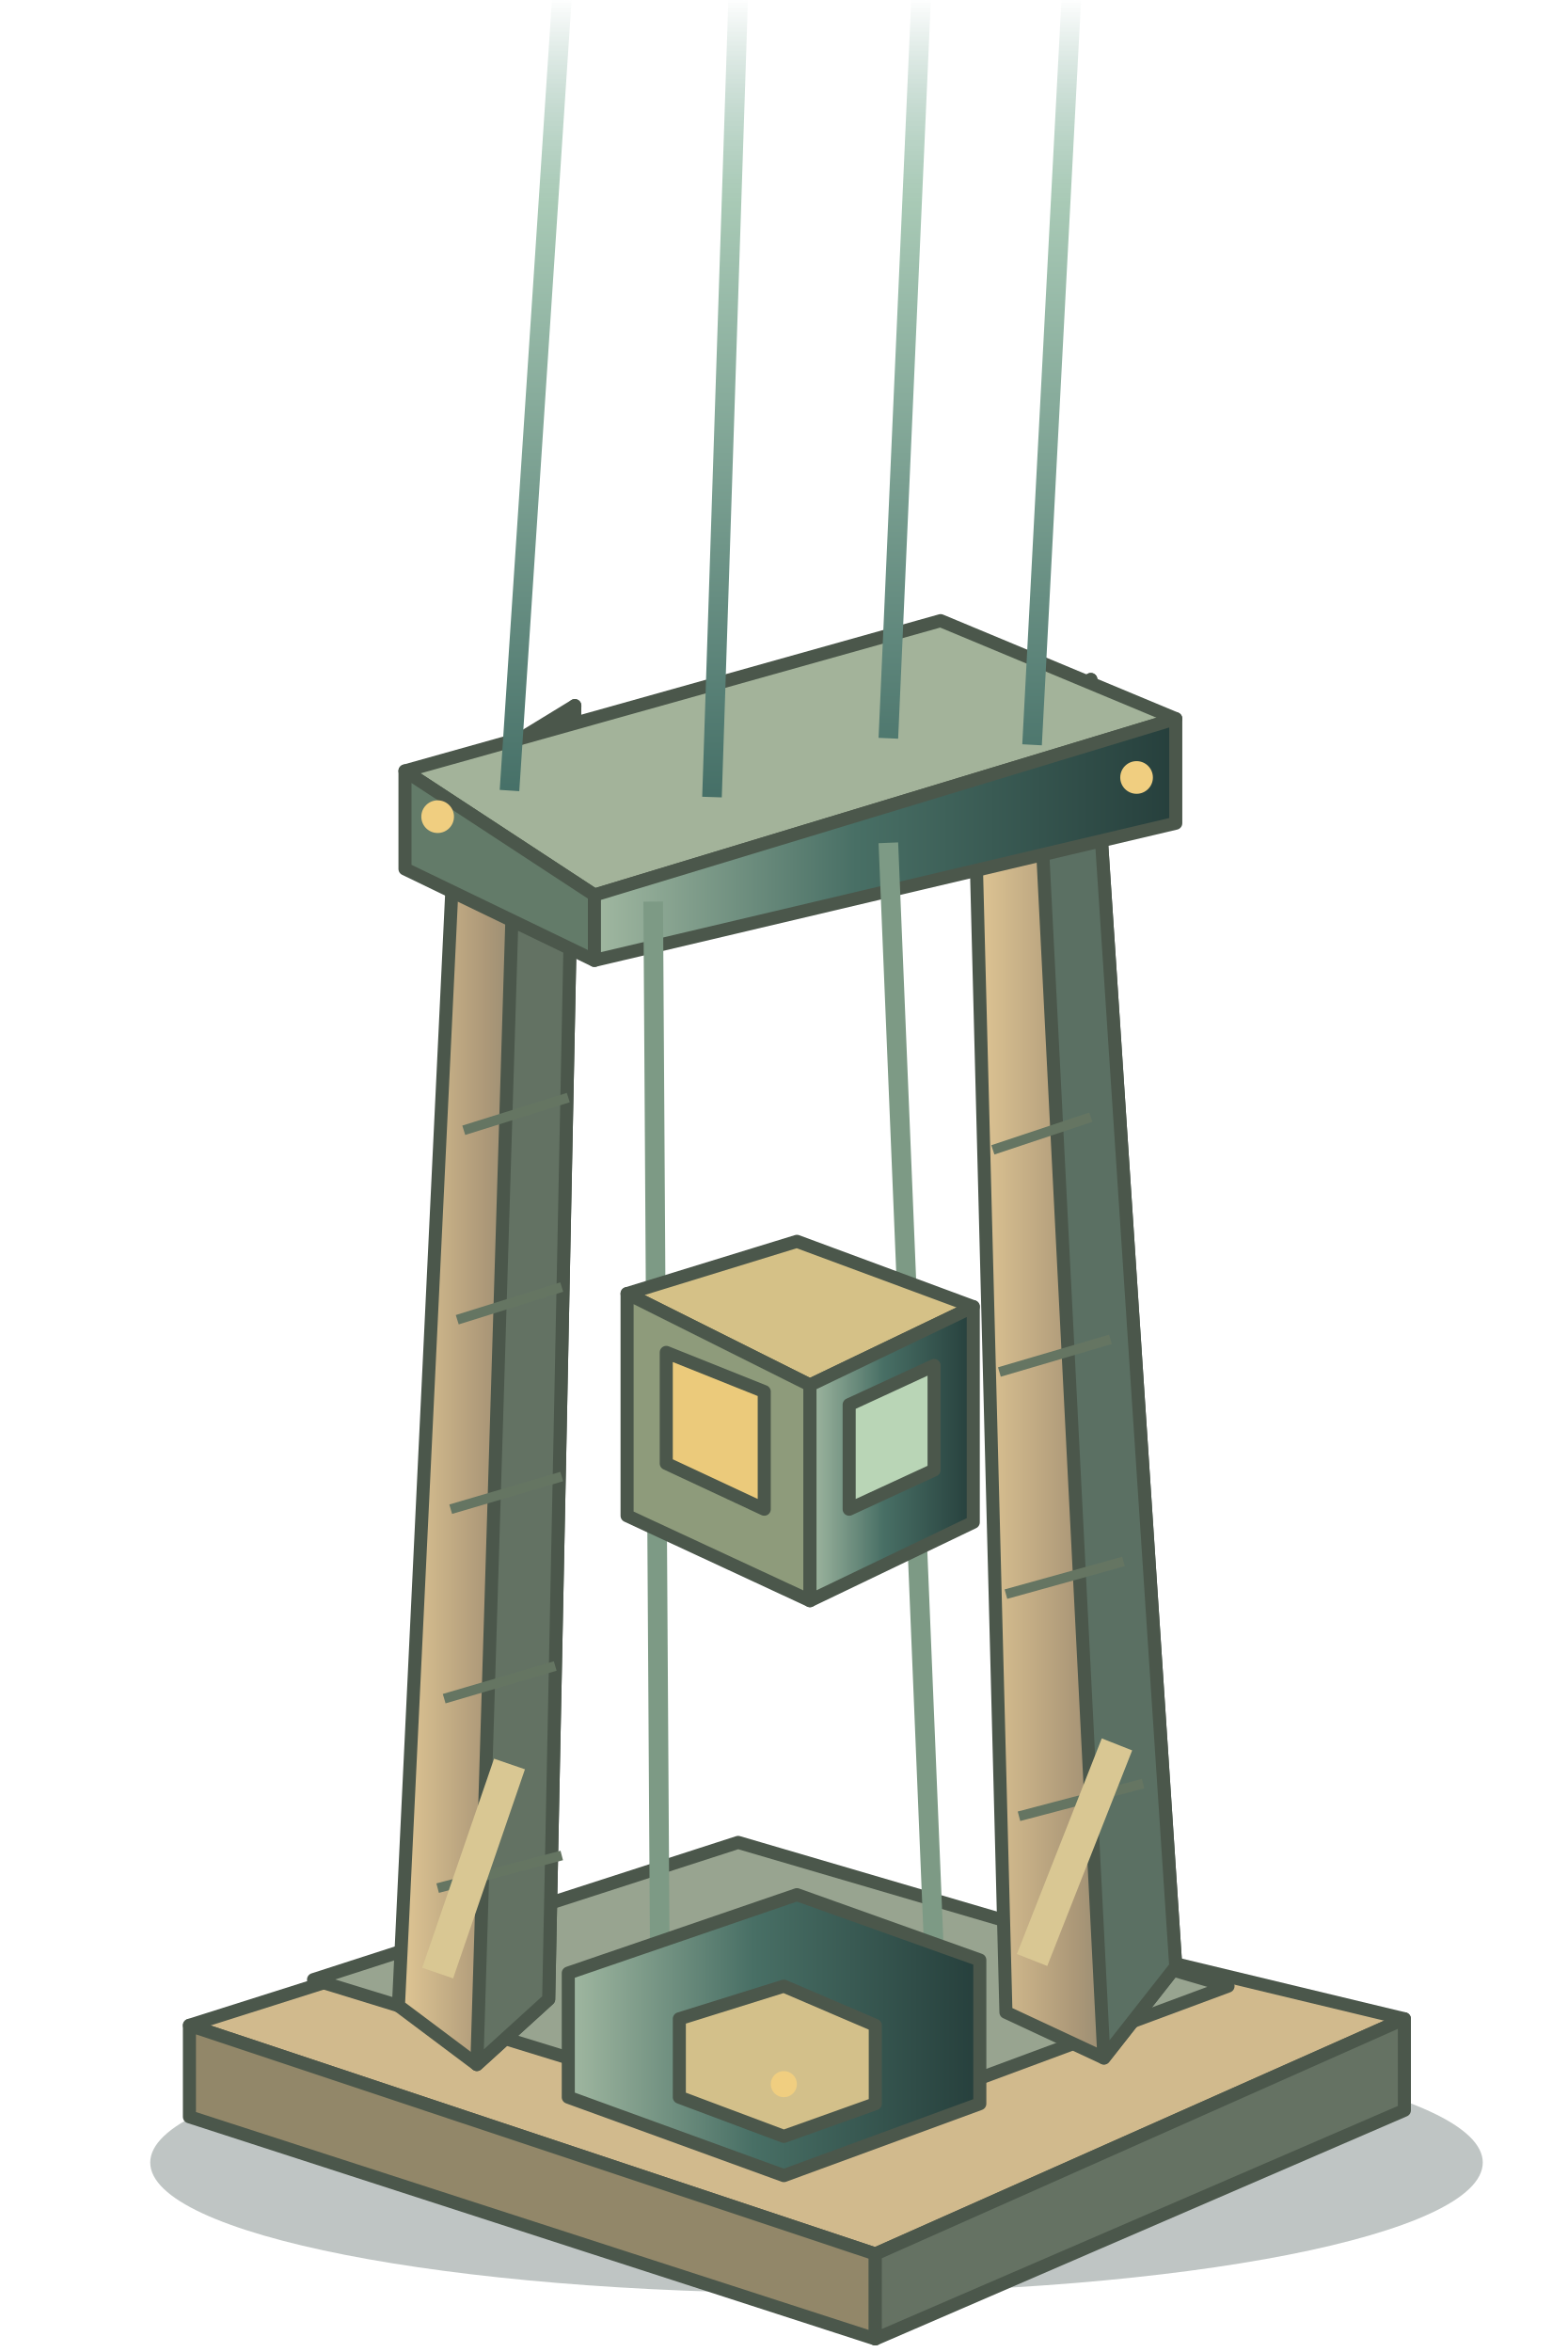
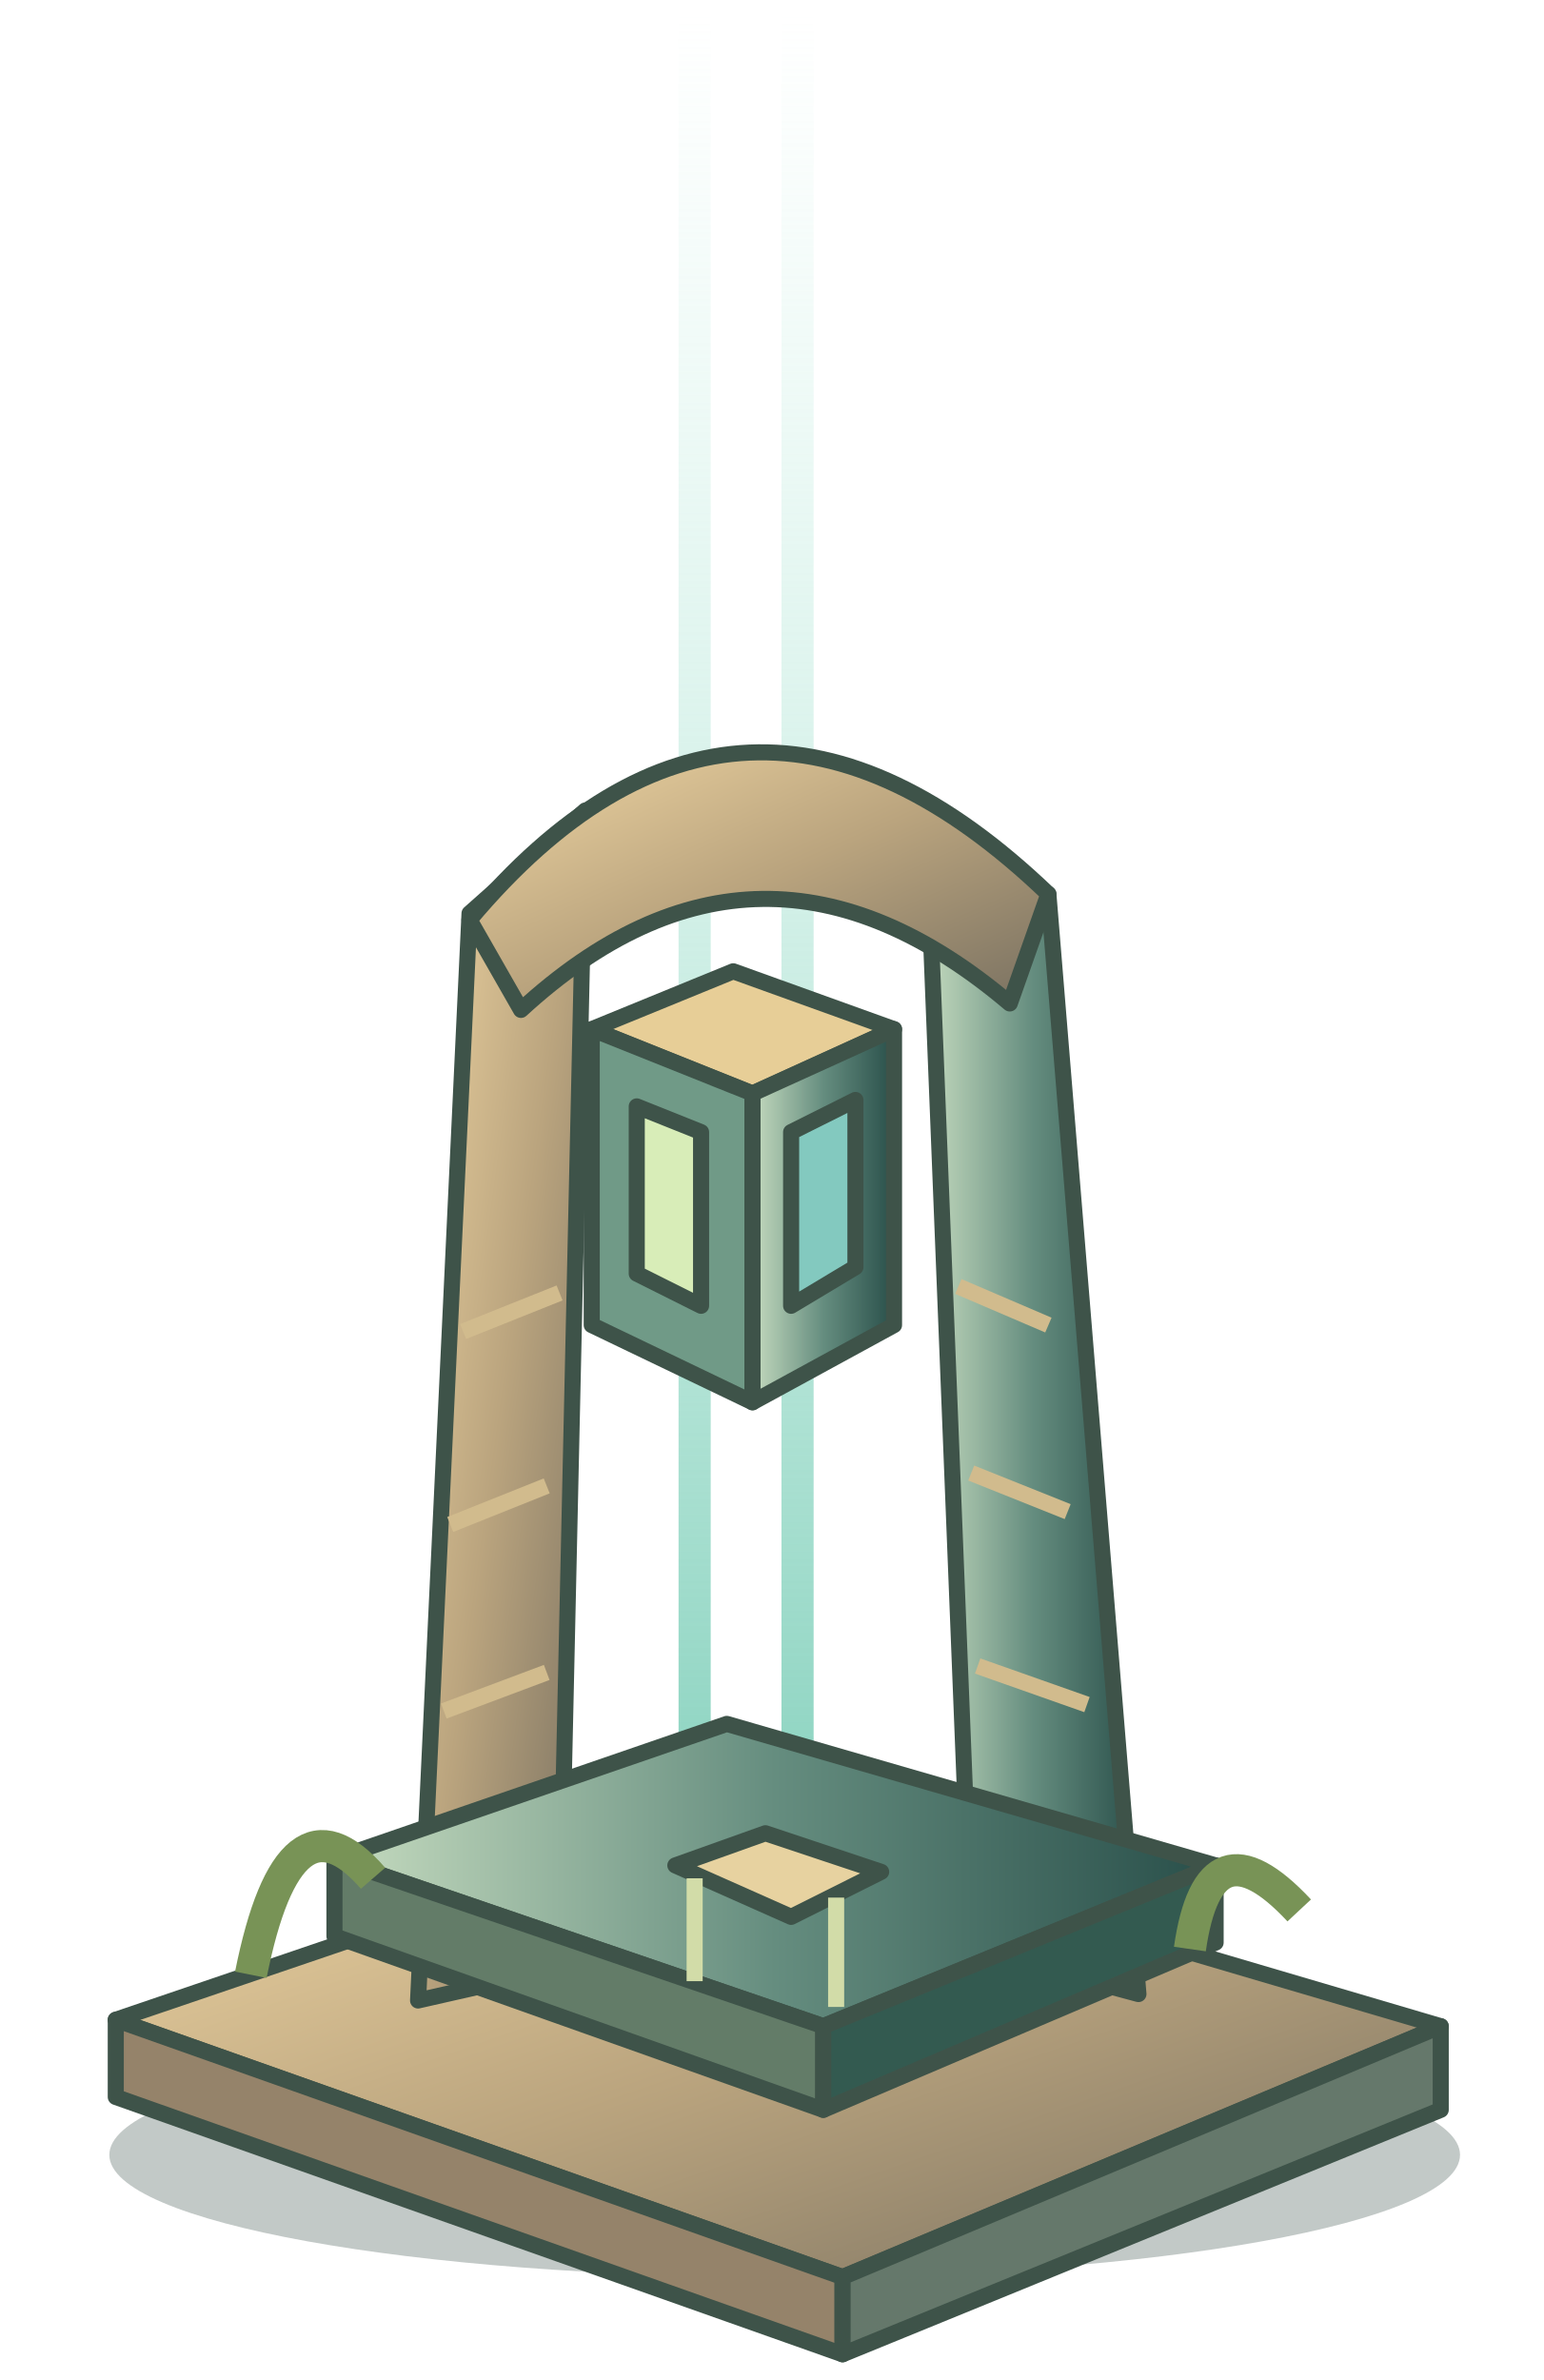
- <svg xmlns="http://www.w3.org/2000/svg" viewBox="0 0 240 360">
+ <svg xmlns="http://www.w3.org/2000/svg" viewBox="0 0 240 370">
  <defs>
-     <linearGradient id="stone">
-       <stop stop-color="#e1c795" />
-       <stop offset=".5" stop-color="#ac9878" />
-       <stop offset="1" stop-color="#6e756a" />
+     <linearGradient id="stone" x2="1" y2="1">
+       <stop stop-color="#f0d6a3" />
+       <stop offset=".5" stop-color="#baa47e" />
+       <stop offset="1" stop-color="#776f60" />
    </linearGradient>
    <linearGradient id="metal">
-       <stop stop-color="#a1b8a1" />
-       <stop offset=".45" stop-color="#486f65" />
-       <stop offset="1" stop-color="#263f3c" />
+       <stop stop-color="#c5dbbf" />
+       <stop offset=".5" stop-color="#658d7f" />
+       <stop offset="1" stop-color="#294f4a" />
    </linearGradient>
-     <linearGradient id="cable" x2="0" y2="1">
-       <stop stop-color="#7eac9c" stop-opacity="0" />
-       <stop offset=".25" stop-color="#a9cab6" />
-       <stop offset="1" stop-color="#456f67" />
+     <linearGradient id="sky" x2="0" y2="1">
+       <stop stop-color="#b5ebda" stop-opacity="0" />
+       <stop offset="1" stop-color="#84d0bc" />
    </linearGradient>
  </defs>
-   <ellipse cx="125" cy="331" rx="102" ry="20" fill="#293e38" opacity=".3" />
-   <g stroke="#4b574b" stroke-width="2" stroke-linejoin="round">
-     <path d="M29 310 111 284 215 309 134 345Z" fill="#d1ba8d" />
-     <path d="M29 310V324L134 358V345Z" fill="#928769" />
-     <path d="M134 345 215 309V323L134 358Z" fill="#657263" />
-     <path d="M48 303 113 282 188 304 126 327Z" fill="#98a490" />
-     <path d="M61 307 70 119 88 108 84 306 73 316Z" fill="url(#stone)" />
-     <path d="M73 316 84 306 88 108 79 120Z" fill="#637263" />
-     <path d="M154 308 149 114 167 104 180 301 169 315Z" fill="url(#stone)" />
-     <path d="M169 315 180 301 167 104 159 118Z" fill="#5b7063" />
-     <path d="M62 118 144 95 180 110 91 137Z" fill="#a3b39a" />
-     <path d="M62 118V133L91 147V137Z" fill="#637b69" />
-     <path d="M91 137 180 110V126L91 147Z" fill="url(#metal)" />
-     <path d="M100 138 101 298M136 129 143 299" fill="none" stroke="#7d9a85" stroke-width="3" />
-     <path d="M96 198 122 190 149 200 124 212Z" fill="#d5c187" />
-     <path d="M96 198V232L124 245V212Z" fill="#8e9b7b" />
-     <path d="M124 212 149 200V233L124 245Z" fill="url(#metal)" />
-     <path d="M102 207V224L117 231V213Z" fill="#ebca7b" />
-     <path d="M130 215 143 209V225L130 231Z" fill="#b9d5b6" />
-     <path d="M67 289 86 284M68 260 85 255M69 231 86 226M70 202 86 197M71 173 87 168M156 278 175 273M154 244 172 239M153 210 170 205M152 176 167 171" fill="none" stroke="#657562" stroke-width="1.5" />
-     <path d="M67 302 78 270M158 300 171 267" stroke="#d9c793" stroke-width="5" />
-     <path d="M87 302 122 290 150 300V322L120 333 87 321Z" fill="url(#metal)" />
-     <path d="M104 309 120 304 134 310V322L120 327 104 321Z" fill="#d3c08a" />
-   </g>
-   <path d="M78 121 86 0M158 114 164 0M109 122 113 0M136 113 141 0" fill="none" stroke="url(#cable)" stroke-width="3" />
-   <g fill="#f0ce80">
-     <circle cx="67" cy="125" r="2.5" />
-     <circle cx="174" cy="119" r="2.5" />
-     <circle cx="120" cy="319" r="2" />
+   <ellipse cx="122" cy="335" rx="105" ry="19" fill="#253c35" opacity=".28" />
+   <g stroke="#3e5349" stroke-width="2.5" stroke-linejoin="round">
+     <path d="M18 314 112 282 224 315 131 354Z" fill="url(#stone)" />
+     <path d="M18 314V326L131 366V354Z" fill="#95836a" />
+     <path d="M131 354 224 315V328L131 366Z" fill="#65786b" />
+     <path d="M108 295V0M124 298V0" stroke="url(#sky)" stroke-width="5" />
+     <path d="M65 311 73 142 91 126 87 306Z" fill="url(#stone)" />
+     <path d="M151 303 144 127 163 139 177 310Z" fill="url(#metal)" />
+     <path d="M73 143Q115 93 163 139L157 156Q118 123 81 157Z" fill="url(#stone)" />
+     <path d="M92 160 114 151 139 160 117 170Z" fill="#e7ce97" />
+     <path d="M92 160V206L117 218V170Z" fill="#709a87" />
+     <path d="M117 170 139 160V206L117 218Z" fill="url(#metal)" />
+     <path d="M99 172V198L109 203V176Z" fill="#d8edb8" />
+     <path d="M123 176 133 171V197L123 203Z" fill="#83c9bf" />
+     <path d="M52 289 113 268 189 290 128 315Z" fill="url(#metal)" />
+     <path d="M52 289V301L128 328V315Z" fill="#637c68" />
+     <path d="M128 315 189 290V302L128 328Z" fill="#335a50" />
+     <path d="M69 266 85 260M70 237 85 231M72 207 87 201M152 259 169 265M151 229 166 235M149 200 163 206" fill="none" stroke="#d1bb8d" />
+     <path d="M105 290 119 285 137 291 123 298Z" fill="#e7d2a0" />
+     <path d="M108 292V308M130 295V312" stroke="#d2dca8" />
+     <path d="M39 307Q45 277 58 292M185 303Q188 282 202 297" fill="none" stroke="#789356" stroke-width="5" />
  </g>
</svg>
